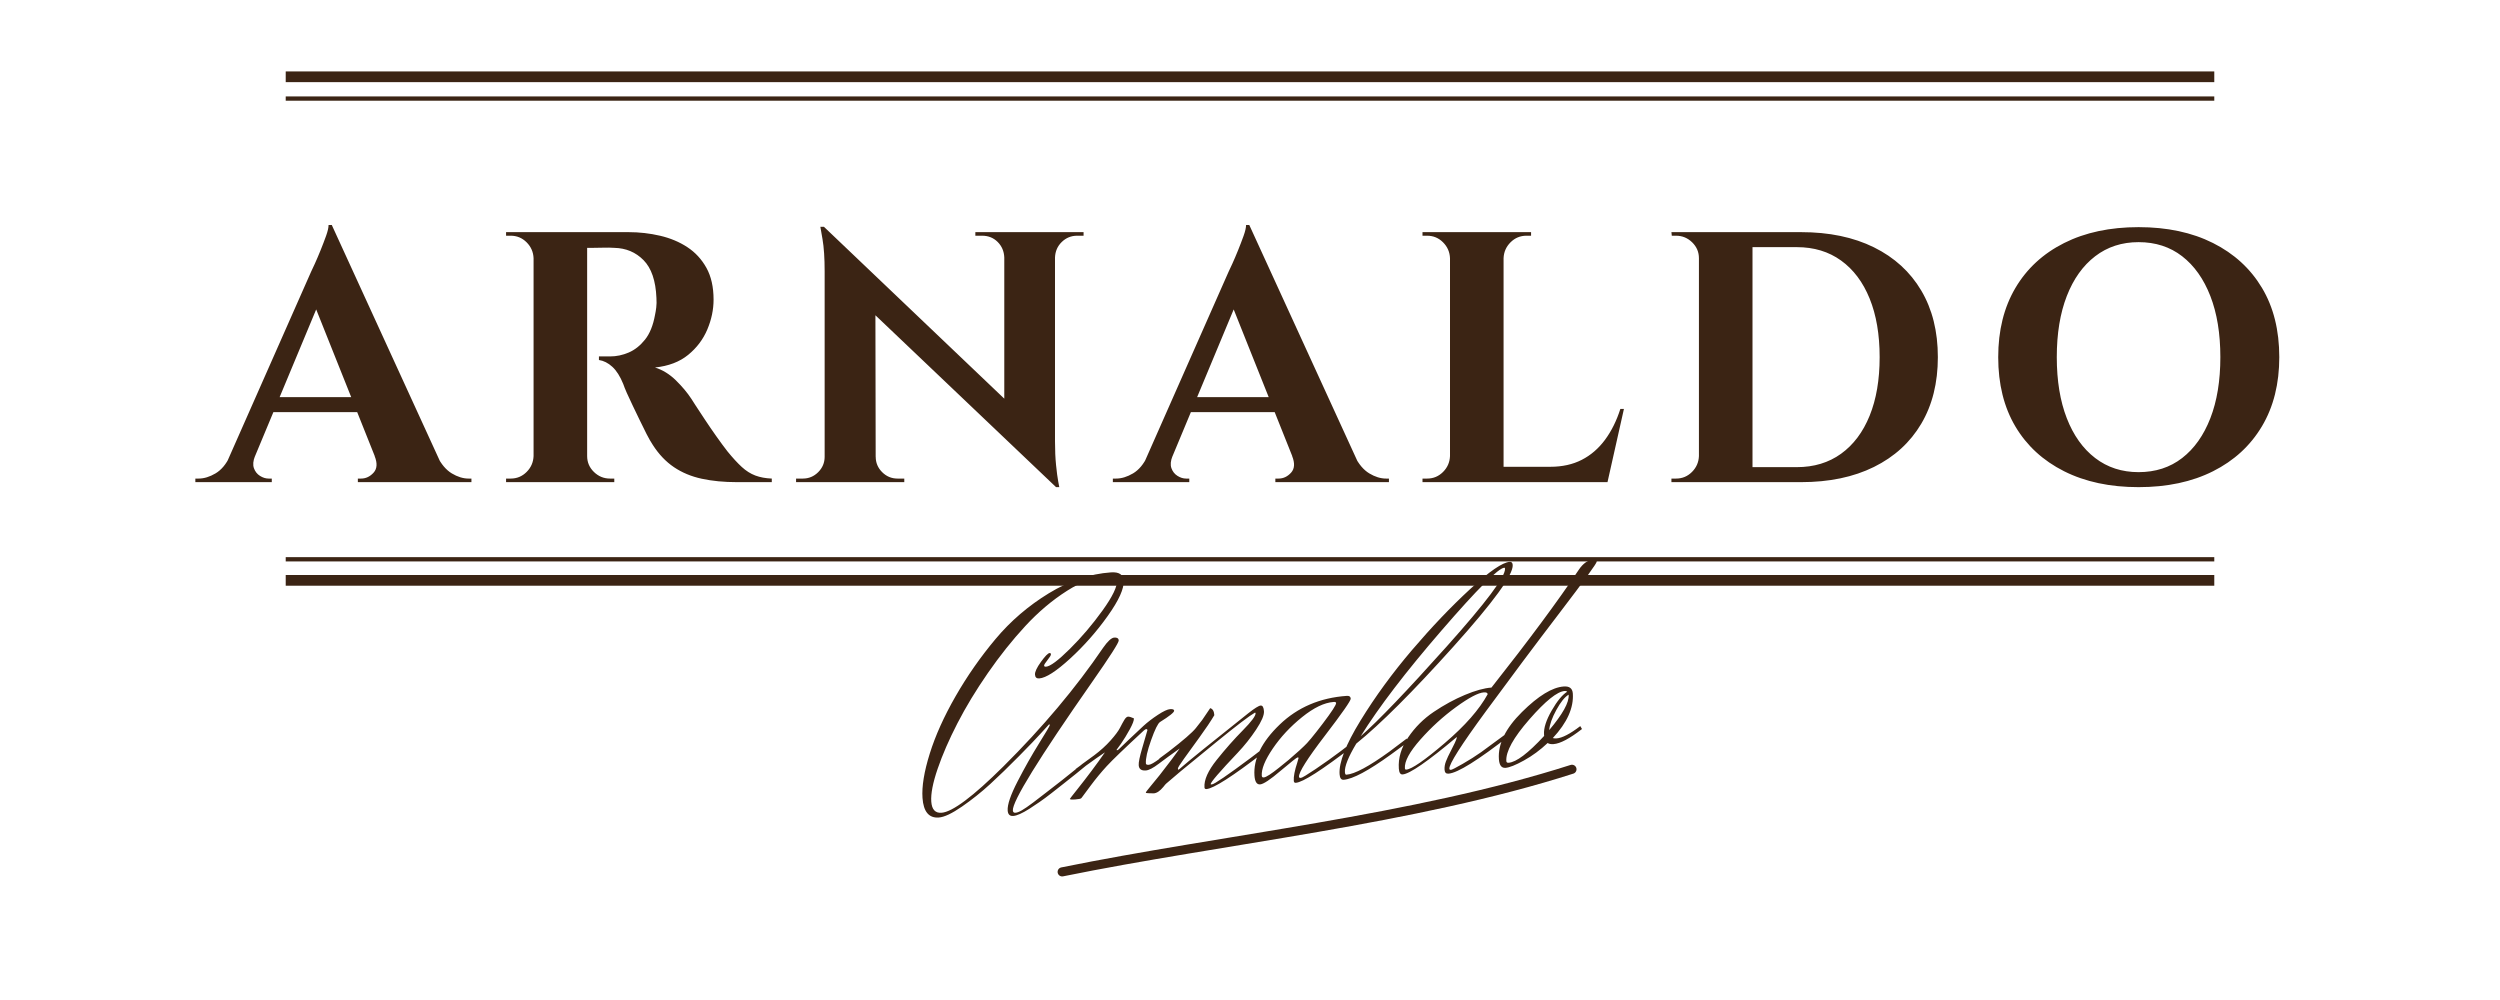
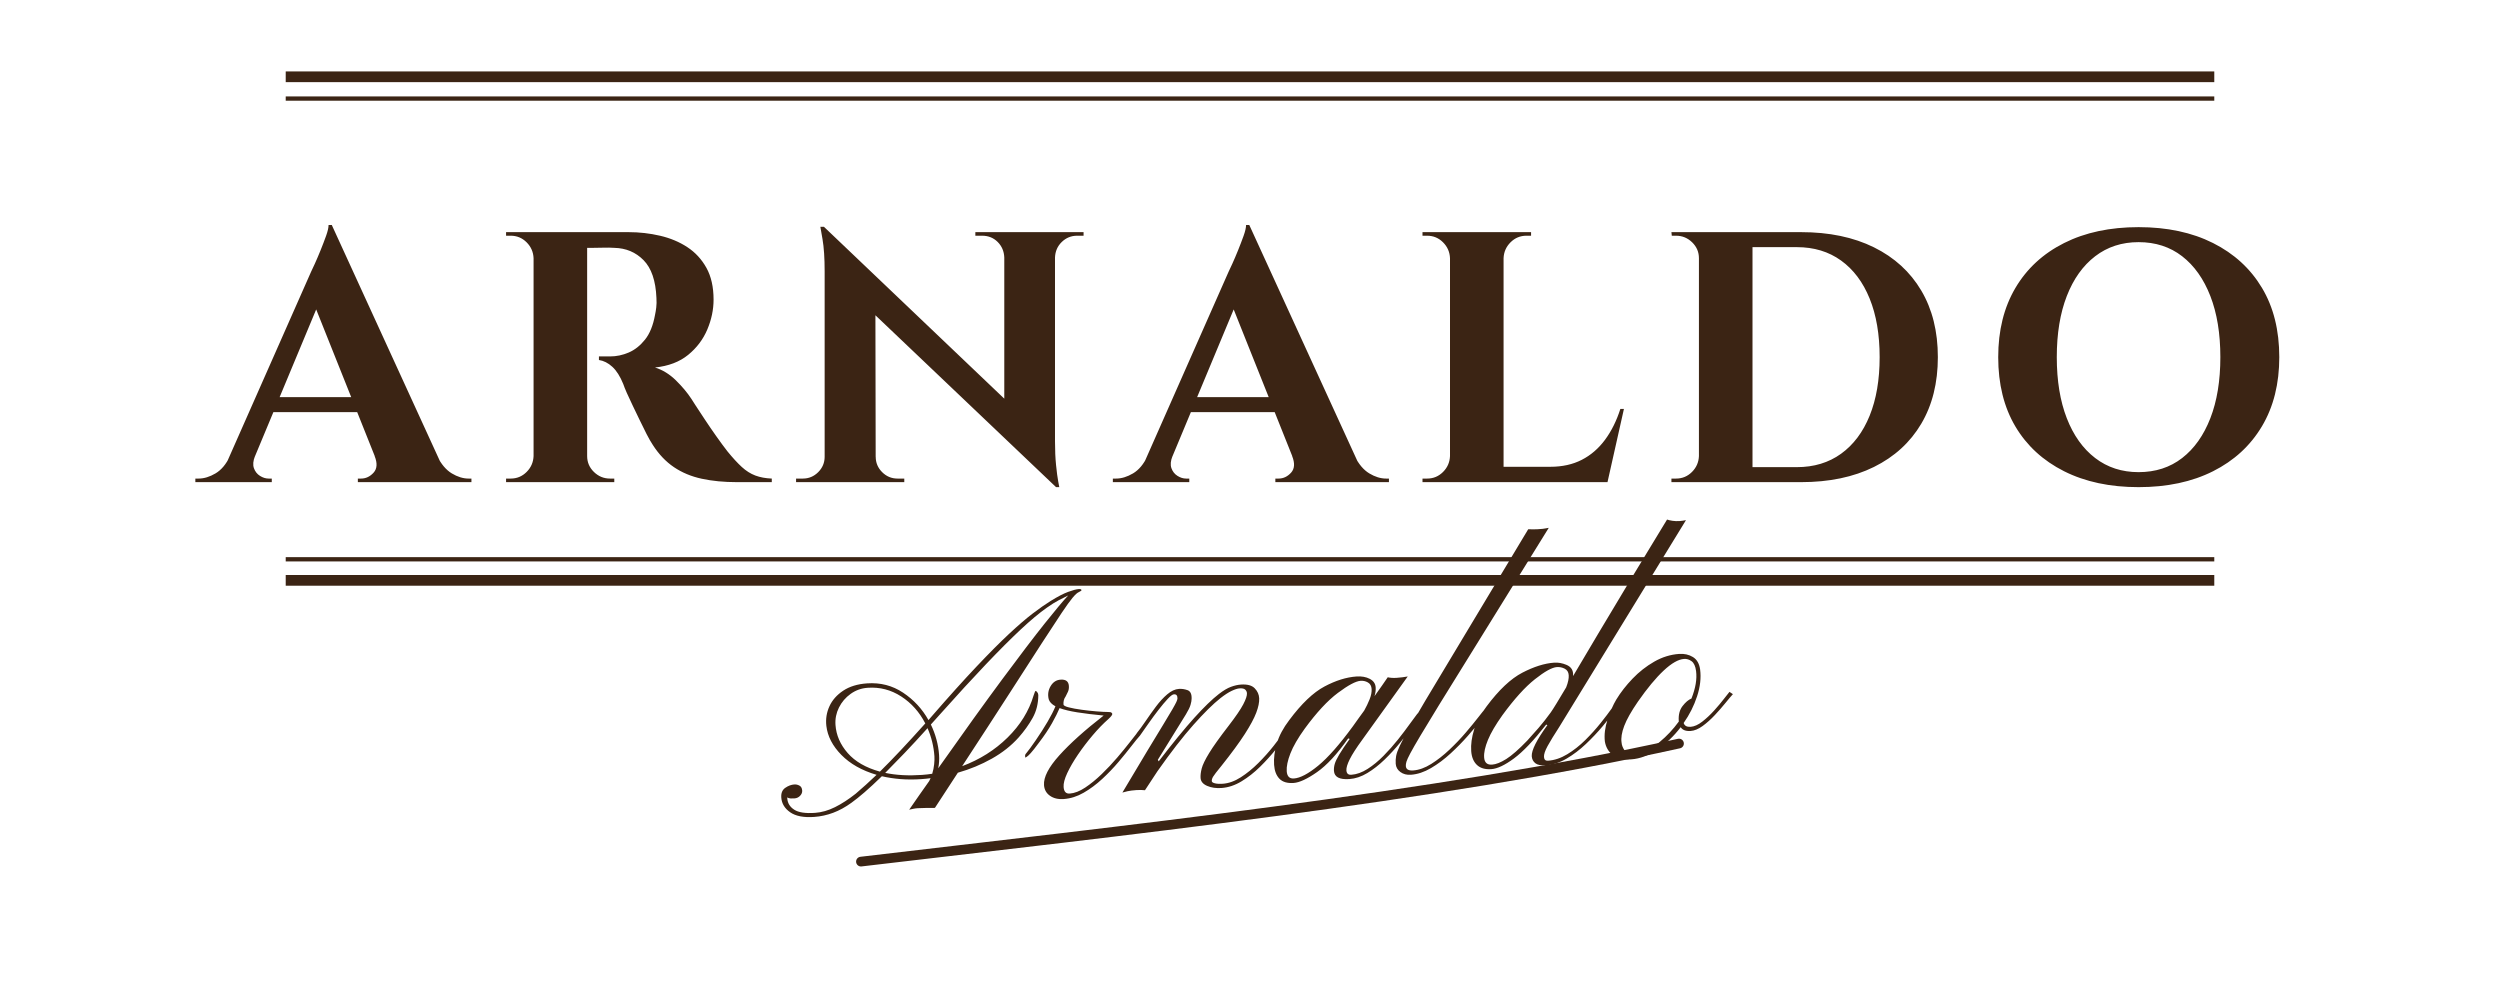
<svg xmlns="http://www.w3.org/2000/svg" viewBox="0 0 1400 560" width="1400" height="560">
  <defs>
    <linearGradient id="foil" x1="0" y1="0" x2="0" y2="1">
      <stop offset="0" stop-color="#B08A3E" />
      <stop offset=".38" stop-color="#E4C981" />
      <stop offset=".62" stop-color="#CBA552" />
      <stop offset="1" stop-color="#9E7A31" />
    </linearGradient>
    <radialGradient id="pearl" cx=".35" cy=".3" r=".75">
      <stop offset="0" stop-color="#F6E3A8" />
      <stop offset=".55" stop-color="#C9A24A" />
      <stop offset="1" stop-color="#7A5A1C" />
    </radialGradient>
    <radialGradient id="laca" cx=".42" cy=".28" r=".9">
      <stop offset="0" stop-color="#2B2522" />
      <stop offset=".5" stop-color="#14110F" />
      <stop offset="1" stop-color="#070605" />
    </radialGradient>
    <linearGradient id="lacreF" x1="0" y1="0" x2="0" y2="1">
      <stop offset="0" stop-color="#7E1917" />
      <stop offset=".5" stop-color="#8C1D1A" />
      <stop offset="1" stop-color="#761715" />
    </linearGradient>
    <linearGradient id="marfilF" x1="0" y1="0" x2="0" y2="1">
      <stop offset="0" stop-color="#F7F0E0" />
      <stop offset="1" stop-color="#EBDFC5" />
    </linearGradient>
    <linearGradient id="noirF" x1="0" y1="0" x2="0" y2="1">
      <stop offset="0" stop-color="#1B1714" />
      <stop offset=".5" stop-color="#110E0C" />
      <stop offset="1" stop-color="#0A0807" />
    </linearGradient>
    <filter id="relieve" x="-5%" y="-5%" width="110%" height="110%">
      <feGaussianBlur in="SourceAlpha" stdDeviation=".5" result="b" />
      <feOffset in="b" dx=".6" dy=".8" result="o" />
      <feFlood flood-color="#000" flood-opacity=".55" />
      <feComposite in2="o" operator="in" result="s" />
      <feMerge>
        <feMergeNode in="s" />
        <feMergeNode in="SourceGraphic" />
      </feMerge>
    </filter>
    <filter id="sombra" x="-10%" y="-10%" width="120%" height="130%">
      <feGaussianBlur in="SourceAlpha" stdDeviation="5" />
      <feOffset dy="5" />
      <feComponentTransfer>
        <feFuncA type="linear" slope=".35" />
      </feComponentTransfer>
      <feMerge>
        <feMergeNode />
        <feMergeNode in="SourceGraphic" />
      </feMerge>
    </filter>
    <filter id="papel" x="0" y="0" width="100%" height="100%">
      <feTurbulence type="fractalNoise" baseFrequency=".85" numOctaves="2" seed="5" />
      <feColorMatrix type="matrix" values="0 0 0 0 .3  0 0 0 0 .22  0 0 0 0 .12  0 0 0 .06 0" />
      <feComposite in2="SourceGraphic" operator="in" />
      <feMerge>
        <feMergeNode in="SourceGraphic" />
        <feMergeNode />
      </feMerge>
    </filter>
  </defs>
  <g fill="#3B2414">
    <rect x="160.0" y="40" width="1080" height="6" />
    <rect x="160.0" y="54" width="1080" height="2.4" />
    <path d="M185.8 126.0 251.2 268.8H215.2L173.6 164.6ZM142.8 255.4Q141.2 259.4 142.2 262.2Q143.2 265.0 145.6 266.5Q148.0 268.0 150.4 268.0H152.2V270.0H109.4V268.0Q109.4 268.0 110.3 268.0Q111.2 268.0 111.2 268.0Q115.8 268.0 120.7 265.1Q125.6 262.2 128.8 255.4ZM185.8 126.0 186.6 150.4 137.0 269.4H122.4L174.2 152.2Q174.8 151.0 176.3 147.7Q177.8 144.4 179.5 140.2Q181.2 136.0 182.6 132.1Q184.0 128.2 184.0 126.0ZM206.8 222.4V230.8H148.0V222.4ZM209.8 255.4H244.8Q248.2 262.2 253.0 265.1Q257.8 268.0 262.4 268.0Q262.4 268.0 263.2 268.0Q264.0 268.0 264.0 268.0V270.0H200.4V268.0H202.2Q206.2 268.0 209.2 264.7Q212.2 261.4 209.8 255.4Z M326.2 130.0H352.0Q361.0 130.0 369.6 132.0Q378.2 134.0 384.9 138.4Q391.6 142.8 395.6 150.0Q399.6 157.2 399.6 167.8Q399.6 176.2 396.1 184.5Q392.6 192.8 385.4 198.7Q378.2 204.6 366.8 205.8Q373.2 207.8 378.5 213.0Q383.8 218.2 387.2 223.4Q387.4 223.8 389.5 227.0Q391.6 230.2 394.7 234.9Q397.8 239.6 401.2 244.4Q404.6 249.2 407.4 252.8Q411.8 258.2 415.4 261.5Q419.0 264.8 423.0 266.3Q427.0 267.8 432.2 268.0V270.0H412.6Q401.8 270.0 393.0 268.1Q384.2 266.2 377.4 261.6Q370.6 257.0 365.6 249.2Q364.0 246.8 362.1 243.1Q360.2 239.4 358.2 235.2Q356.2 231.0 354.3 227.1Q352.4 223.2 351.0 220.0Q349.6 216.8 349.0 215.0Q346.4 208.6 342.9 205.4Q339.4 202.2 335.4 201.6V199.6Q336.0 199.6 337.8 199.6Q339.6 199.6 341.6 199.6Q347.0 199.6 352.1 197.4Q357.2 195.2 361.2 190.2Q365.2 185.2 366.8 176.4Q367.2 174.6 367.5 172.2Q367.8 169.8 367.6 166.8Q367.0 152.4 360.4 145.7Q353.8 139.0 344.0 138.8Q341.2 138.6 337.9 138.7Q334.6 138.8 331.9 138.8Q329.2 138.8 328.2 138.8Q328.2 138.6 327.7 136.5Q327.2 134.4 326.7 132.2Q326.2 130.0 326.2 130.0ZM328.8 130.0V270.0H298.8V130.0ZM299.4 255.4V270.0H283.4V268.0Q283.6 268.0 284.7 268.0Q285.8 268.0 286.0 268.0Q291.2 268.0 294.9 264.3Q298.6 260.6 298.8 255.4ZM299.4 144.6H298.8Q298.6 139.4 294.9 135.7Q291.2 132.0 286.0 132.0Q285.8 132.0 284.7 132.0Q283.6 132.0 283.4 132.0V130.0H299.4ZM328.2 255.4H328.8Q328.8 260.6 332.6 264.3Q336.4 268.0 341.6 268.0Q342.0 268.0 343.0 268.0Q344.0 268.0 344.0 268.0V270.0H328.2Z M461.4 127.0 589.0 248.6 591.4 272.8 463.8 151.4ZM462.4 255.8V270.0H445.8V268.0Q445.8 268.0 447.6 268.0Q449.4 268.0 449.6 268.0Q454.6 268.0 458.2 264.4Q461.8 260.8 461.8 255.8ZM490.4 255.8Q490.4 260.8 494.0 264.4Q497.6 268.0 502.6 268.0Q502.8 268.0 504.6 268.0Q506.4 268.0 506.4 268.0V270.0H489.8V255.8ZM461.4 127.0 490.2 157.6 490.4 270.0H461.8V152.0Q461.8 140.8 460.6 133.9Q459.4 127.0 459.4 127.0ZM590.8 130.0V247.2Q590.8 254.6 591.4 260.5Q592.0 266.4 592.6 269.6Q593.2 272.8 593.2 272.8H591.4L562.4 240.4V130.0ZM606.8 130.0V132.0Q606.8 132.0 605.0 132.0Q603.2 132.0 603.2 132.0Q598.2 132.0 594.6 135.5Q591.0 139.0 590.8 144.2H590.2V130.0ZM546.2 130.0H562.8V144.2H562.4Q562.2 139.0 558.7 135.5Q555.2 132.0 550.0 132.0Q550.0 132.0 548.2 132.0Q546.4 132.0 546.2 132.0Z M699.6 126.0 765.0 268.8H729.0L687.4 164.6ZM656.6 255.4Q655.0 259.4 656.0 262.2Q657.0 265.0 659.4 266.5Q661.8 268.0 664.2 268.0H666.0V270.0H623.2V268.0Q623.2 268.0 624.1 268.0Q625.0 268.0 625.0 268.0Q629.6 268.0 634.5 265.1Q639.4 262.2 642.6 255.4ZM699.6 126.0 700.4 150.4 650.8 269.4H636.2L688.0 152.2Q688.6 151.0 690.1 147.7Q691.6 144.4 693.3 140.2Q695.0 136.0 696.4 132.1Q697.8 128.2 697.8 126.0ZM720.6 222.4V230.8H661.8V222.4ZM723.6 255.4H758.6Q762.0 262.2 766.8 265.1Q771.6 268.0 776.2 268.0Q776.2 268.0 777.0 268.0Q777.8 268.0 777.8 268.0V270.0H714.2V268.0H716.0Q720.0 268.0 723.0 264.7Q726.0 261.4 723.6 255.4Z M842 130.0V270.0H812V130.0ZM894.8 261.4 899.6 270.0H841.4V261.4ZM909.4 229.0 900.2 270.0H861L868.2 261.4Q878.2 261.4 885.8 257.5Q893.4 253.6 898.8 246.3Q904.2 239.0 907.4 229.0ZM812.6 255.4V270.0H796.6V268.0Q796.6 268.0 797.9 268.0Q799.2 268.0 799.2 268.0Q804.4 268.0 808.1 264.3Q811.8 260.6 812 255.4ZM812.6 144.6H812Q811.8 139.4 808.1 135.7Q804.4 132.0 799.2 132.0Q799.2 132.0 797.9 132.0Q796.6 132.0 796.6 132.0V130.0H812.6ZM841.4 144.6V130.0H857.4V132.0Q857.2 132.0 856.0 132.0Q854.8 132.0 854.8 132.0Q849.6 132.0 845.9 135.7Q842.2 139.4 842 144.6Z M1008.6 130.0Q1032.2 130.0 1049.4 138.5Q1066.6 147.0 1075.9 162.7Q1085.2 178.4 1085.2 200.0Q1085.2 221.6 1075.9 237.3Q1066.6 253.0 1049.4 261.5Q1032.2 270.0 1008.6 270.0H961L960.8 261.6Q966.6 261.6 972.9 261.6Q979.2 261.6 985.2 261.6Q991.2 261.6 995.9 261.6Q1000.6 261.6 1003.4 261.6Q1006.2 261.6 1006.2 261.6Q1020.6 261.6 1031.0 254.1Q1041.4 246.6 1047.0 232.8Q1052.6 219.0 1052.6 200.0Q1052.6 181.0 1047.0 167.2Q1041.4 153.4 1031.0 145.9Q1020.6 138.4 1006.2 138.4Q1006.2 138.4 1003.3 138.4Q1000.4 138.4 995.4 138.4Q990.4 138.4 984.2 138.4Q978 138.4 971.4 138.4Q964.8 138.4 958.8 138.4V130.0ZM981.4 130.0V270.0H951.4V130.0ZM952 255.4V270.0H936V268.0Q936 268.0 937.3 268.0Q938.6 268.0 938.6 268.0Q943.8 268.0 947.5 264.3Q951.2 260.6 951.4 255.4ZM952 144.6H951.4Q951.4 139.4 947.6 135.7Q943.8 132.0 938.6 132.0Q938.6 132.0 937.4 132.0Q936.2 132.0 936.2 132.0L936 130.0H952Z M1197.6 127.2Q1221.6 127.2 1239.3 136.1Q1257 145.0 1266.7 161.2Q1276.4 177.4 1276.4 200.0Q1276.4 222.4 1266.7 238.7Q1257 255.0 1239.3 263.9Q1221.6 272.8 1197.6 272.8Q1173.6 272.8 1155.9 263.9Q1138.2 255.0 1128.6 238.8Q1119 222.6 1119 200.0Q1119 177.6 1128.6 161.3Q1138.2 145.0 1155.9 136.1Q1173.6 127.2 1197.6 127.2ZM1197.6 264.4Q1211.8 264.4 1222 256.5Q1232.2 248.6 1237.8 234.2Q1243.4 219.8 1243.4 200.0Q1243.4 180.2 1237.8 165.8Q1232.2 151.4 1222 143.5Q1211.8 135.6 1197.6 135.6Q1183.6 135.6 1173.3 143.5Q1163 151.4 1157.4 165.8Q1151.8 180.2 1151.8 200.0Q1151.8 219.8 1157.4 234.2Q1163 248.6 1173.3 256.5Q1183.6 264.4 1197.6 264.4Z" fill="#3B2414" />
    <rect x="160.0" y="312" width="1080" height="2.4" />
    <rect x="160.0" y="322" width="1080" height="6" />
  </g>
  <g transform="translate(700.0,440) rotate(-4)">
-     <path d="M-90.27 -18.02Q-92.31 -16.49 -96.9 -13.345Q-101.49 -10.2 -104.21 -8.33Q-106.93 -6.46 -111.095 -3.655Q-115.26 -0.85 -118.15 0.85Q-121.04 2.55 -124.1 4.25Q-130.39 7.65 -133.45 7.65Q-136.34 7.65 -136.34 4.42Q-136.34 -0.51 -129.625 -11.56Q-122.91 -22.61 -116.195 -31.875Q-109.48 -41.14 -109.48 -41.65Q-109.48 -42.16 -109.82 -42.16Q-111.86 -40.29 -115.175 -37.06Q-118.49 -33.83 -127.84 -25.585Q-137.19 -17.34 -145.095 -11.05Q-153 -4.76 -161.755 0.425Q-170.51 5.61 -175.1 5.61Q-183.43 5.61 -183.43 -5.95Q-183.43 -15.64 -177.65 -30.43Q-171.87 -45.22 -160.99 -61.455Q-150.11 -77.69 -136.425 -91.885Q-122.74 -106.08 -104.89 -115.345Q-87.04 -124.61 -69.36 -124.61Q-62.56 -124.61 -62.56 -119.51Q-62.56 -112.88 -72.845 -100.385Q-83.13 -87.89 -95.54 -78.03Q-107.95 -68.17 -113.56 -68.17Q-115.77 -68.17 -115.77 -70.465Q-115.77 -72.76 -111.945 -77.35Q-108.12 -81.94 -106.76 -81.94Q-106.08 -81.94 -106.08 -81.175Q-106.08 -80.41 -108.205 -78.115Q-110.33 -75.82 -110.33 -75.14Q-110.33 -74.46 -109.31 -74.46Q-105.74 -74.46 -95.285 -83.47Q-84.83 -92.48 -75.565 -103.615Q-66.3 -114.75 -66.3 -119.85Q-66.3 -123.08 -70.55 -123.08Q-81.6 -123.08 -94.605 -116.025Q-107.61 -108.97 -119.34 -97.92Q-131.07 -86.87 -142.035 -73.185Q-153 -59.5 -160.99 -46.325Q-168.98 -33.15 -173.825 -21.675Q-178.67 -10.2 -178.67 -3.57Q-178.67 3.06 -173.4 3.06Q-164.22 3.06 -137.02 -20.4Q-101.83 -50.83 -76.67 -82.79Q-72.42 -88.06 -70.04 -88.06Q-67.66 -88.06 -67.66 -86.275Q-67.66 -84.49 -84.15 -64.09Q-133.45 -3.06 -133.45 4.59Q-133.45 5.95 -132.09 5.95Q-130.73 5.95 -128.435 4.845Q-126.14 3.74 -121.805 0.935Q-117.47 -1.87 -114.24 -4.08Q-106.42 -9.18 -92.82 -18.7L-81.43 -25.84Q-80.24 -26.52 -78.88 -26.52Q-77.52 -26.52 -77.52 -26.18Q-77.52 -25.84 -78.03 -25.5Z M-38.76 -25.33 -37.4 -23.8Q-45.22 -19.04 -50.15 -15.81Q-55.08 -12.58 -57.63 -12.58Q-61.37 -12.58 -61.37 -15.81Q-61.37 -18.19 -58.735 -25.245Q-56.1 -32.3 -55.08 -35.19L-55.59 -35.7Q-56.27 -35.7 -57.12 -35.02Q-74.29 -21.25 -79.305 -16.49Q-84.32 -11.73 -88.995 -6.29Q-93.67 -0.85 -94.095 -0.34Q-94.52 0.17 -94.69 0.34Q-95.2 0.85 -98.175 0.85Q-101.15 0.85 -101.15 0.34Q-100.81 -0.17 -96.9 -4.42Q-87.38 -14.79 -79.73 -24.31L-84.66 -21.42Q-92.48 -16.66 -96.05 -14.28L-96.73 -16.15L-86.02 -22.95Q-80.24 -26.69 -76.075 -30.77Q-71.91 -34.85 -70.38 -37.4Q-68.85 -39.95 -67.66 -41.65Q-66.47 -43.35 -65.45 -43.35Q-64.43 -43.35 -62.22 -42.16Q-62.22 -40.46 -64.94 -36.21Q-67.66 -31.96 -70.38 -28.56L-73.1 -25.33Q-73.1 -24.99 -72.93 -24.99Q-72.42 -24.99 -71.74 -25.585Q-71.06 -26.18 -66.045 -30.345Q-61.03 -34.51 -57.29 -37.485Q-53.55 -40.46 -48.705 -43.18Q-43.86 -45.9 -41.65 -45.9Q-39.44 -45.9 -39.44 -44.88Q-39.44 -43.52 -47.77 -39.1Q-49.64 -38.08 -53.465 -29.325Q-57.29 -20.57 -57.29 -16.49Q-57.29 -15.64 -55.675 -15.64Q-54.06 -15.64 -49.3 -18.7Z M-49.13 -16.66 -49.64 -18.7 -44.03 -22.27Q-31.28 -30.77 -28.05 -34.255Q-24.82 -37.74 -24.14 -38.59Q-19.72 -44.2 -19.21 -44.88Q-17.17 -44.2 -17.17 -40.8Q-20.57 -35.87 -26.35 -28.985Q-32.13 -22.1 -35.87 -17.595Q-39.61 -13.09 -39.61 -12.41Q-39.61 -11.73 -39.355 -11.73Q-39.1 -11.73 -36.805 -13.515Q-34.51 -15.3 -24.31 -22.44Q-3.74 -36.72 1.87 -40.545Q7.48 -44.37 9.095 -44.37Q10.71 -44.37 10.71 -41.055Q10.71 -37.74 5.61 -31.11Q0.51 -24.48 -5.61 -18.87Q-21.93 -3.91 -21.93 -2.38Q-21.93 -2.21 -21.25 -2.21Q-19.21 -2.21 1.7 -15.64L8.67 -20.23L8.84 -18.02Q-18.53 0.17 -24.48 0.17Q-25.5 0.17 -25.5 -0.85Q-25.5 -7.14 -17.595 -15.725Q-9.69 -24.31 -1.87 -31.195Q5.95 -38.08 5.95 -40.29Q5.95 -40.63 5.61 -40.63Q0.68 -38.25 -17.255 -25.585Q-35.19 -12.92 -38.25 -10.71Q-46.24 -4.76 -46.665 -4.505Q-47.09 -4.25 -48.45 -2.72Q-51.51 0.51 -54.06 0.51Q-58.14 0.17 -58.31 0.0Q-58.48 -0.17 -58.48 -0.34Q-58.48 -0.51 -55.59 -3.57Q-52.87 -6.46 -50.15 -9.35Q-41.14 -19.38 -37.74 -23.63Z M58.82 -20.23 58.99 -18.02Q31.62 0.17 25.67 0.17Q24.65 0.17 24.65 -1.02Q24.65 -4.59 27.37 -11.22L28.22 -13.6Q28.22 -13.94 27.625 -13.94Q27.03 -13.94 17.68 -7.14Q8.5 -0.34 5.695 -0.34Q2.89 -0.34 2.89 -5.44Q2.89 -19.55 18.955 -32.98Q35.02 -46.41 57.63 -46.41Q59.67 -46.41 59.67 -44.71Q59.67 -43.01 43.69 -24.905Q27.71 -6.8 27.71 -3.06Q27.71 -2.38 28.73 -2.38Q29.75 -2.38 37.4 -6.8Q45.05 -11.22 51.85 -15.64ZM31.79 -20.06Q34.68 -22.27 43.01 -31.79Q51.34 -41.31 51.34 -42.84Q51.34 -43.52 49.98 -43.52Q42.16 -43.52 31.79 -36.295Q21.42 -29.07 14.195 -19.89Q6.97 -10.71 6.97 -5.1Q6.97 -4.08 7.99 -4.08Q9.01 -4.08 11.305 -5.355Q13.6 -6.63 16.915 -8.925Q20.23 -11.22 22.61 -12.92Q30.77 -19.04 31.79 -20.06Z M150.62 -111.86Q145.52 -111.86 113.05 -79.22Q80.58 -46.58 63.75 -23.29Q79.39 -35.19 115.175 -69.955Q150.96 -104.72 150.96 -111.35Q150.96 -111.69 150.62 -111.86ZM153.85 -114.92Q155.38 -114.92 155.38 -113.05Q155.38 -104.89 118.915 -69.615Q82.45 -34.34 61.03 -19.38Q53.55 -8.67 53.55 -3.91Q53.55 -2.38 54.23 -2.38Q61.2 -2.38 79.22 -13.6L89.42 -20.23L89.59 -18.02Q85.34 -15.3 79.9 -11.9Q60.18 0.34 52.53 0.34Q50.49 0.34 50.49 -2.89Q50.49 -12.75 64.26 -32.045Q78.03 -51.34 95.795 -69.445Q113.56 -87.55 130.645 -101.235Q147.73 -114.92 153.85 -114.92Z M87.89 -2.89Q92.48 -2.89 110.5 -16.235Q128.52 -29.58 136.34 -41.82Q136.34 -43.01 134.3 -43.01Q129.54 -43.01 118.15 -35.87Q106.76 -28.73 96.985 -19.125Q87.21 -9.52 87.21 -3.74Q87.21 -2.89 87.89 -2.89ZM111.35 1.02Q109.31 1.02 109.31 -1.275Q109.31 -3.57 110.415 -5.95Q111.52 -8.33 113.73 -11.9Q116.62 -16.49 117.47 -18.87L117.3 -19.04Q91.63 -0.34 85.68 -0.34Q83.81 -0.34 83.81 -3.74Q83.81 -12.58 90.185 -20.74Q96.56 -28.9 105.57 -34.085Q114.58 -39.27 123.59 -42.33Q132.6 -45.39 138.72 -45.39Q172.89 -82.96 192.1 -107.78Q196.01 -112.88 200.94 -113.05Q202.47 -113.05 202.47 -111.69Q202.47 -110.33 179.86 -84.66Q157.25 -58.99 134.64 -32.3Q112.03 -5.61 112.03 -1.7Q112.03 -1.02 112.88 -1.02Q113.73 -1.02 119.68 -3.91Q125.63 -6.8 130.39 -9.69L147.05 -20.23L147.22 -18.02Q119.0 1.02 111.35 1.02Z M181.56 -38.25V-38.42Q178.16 -36.72 174.08 -30.345Q170 -23.97 169.32 -19.38Q181.56 -31.96 181.56 -38.25ZM145.35 -2.72Q151.81 -2.72 166.26 -16.32V-17.17Q166.26 -22.44 171.445 -30.175Q176.63 -37.91 180.88 -40.12Q180.37 -40.63 179.52 -40.63Q173.23 -40.63 158.695 -26.18Q144.16 -11.73 144.16 -3.74Q144.16 -2.72 145.35 -2.72ZM140.08 -5.1Q140.08 -17.85 154.785 -30.515Q169.49 -43.18 179.18 -43.18Q183.94 -43.18 183.94 -38.93Q183.94 -26.86 171.02 -14.79Q172.04 -14.45 173.06 -14.45Q177.82 -14.45 186.83 -20.4L187.68 -18.7Q176.8 -11.39 171.19 -11.39Q168.98 -11.39 167.96 -12.24Q161.33 -6.8 154.02 -3.4Q146.71 0.0 143.395 0.0Q140.08 0.0 140.08 -5.1Z" fill="#3B2414" />
-     <path d="M-108.3,40.8 C-18.1,28.9 90.3,25.5 180.5,3.4" fill="none" stroke="#3B2414" stroke-width="5.10" stroke-linecap="round" />
+     <path d="M-244.707 0.415Q-253.506 0.415 -257.905 -3.113Q-262.305 -6.641 -262.305 -11.704Q-262.305 -15.439 -259.69 -16.975Q-257.075 -18.511 -254.502 -18.511Q-253.091 -18.511 -251.721 -17.681Q-250.352 -16.851 -250.352 -14.775Q-250.352 -13.198 -251.721 -11.953Q-253.091 -10.708 -255.0 -10.708Q-256.079 -10.708 -257.117 -10.833Q-258.154 -10.957 -258.984 -11.538V-10.957Q-258.984 -6.973 -255.54 -4.399Q-252.095 -1.826 -244.043 -1.826Q-238.481 -1.826 -232.671 -4.233Q-226.86 -6.641 -220.552 -10.957Q-217.48 -13.198 -214.451 -15.605Q-211.421 -18.013 -208.184 -20.669Q-220.22 -25.151 -227.068 -33.162Q-233.916 -41.172 -234.331 -49.971Q-234.58 -55.781 -231.841 -60.803Q-229.102 -65.825 -223.54 -68.979Q-217.979 -72.134 -209.927 -72.134Q-198.721 -72.134 -190.171 -65.535Q-181.621 -58.936 -177.056 -49.224L-174.814 -51.465Q-159.458 -66.821 -148.169 -77.197Q-136.88 -87.573 -128.745 -94.172Q-120.61 -100.771 -114.675 -104.673Q-108.74 -108.574 -104.175 -110.981Q-98.032 -114.219 -94.048 -115.381Q-90.063 -116.543 -87.988 -116.543Q-86.494 -116.543 -86.494 -115.796Q-86.494 -115.464 -88.154 -114.8Q-89.399 -114.385 -91.724 -111.978Q-94.048 -109.57 -98.53 -103.801Q-103.013 -98.032 -110.774 -87.698Q-118.535 -77.363 -130.53 -61.301Q-142.524 -45.239 -160.039 -22.163Q-144.932 -26.646 -133.56 -36.357Q-122.188 -46.069 -117.373 -58.853Q-116.377 -61.343 -116.045 -61.343Q-115.796 -61.343 -115.256 -60.637Q-114.717 -59.932 -114.717 -58.936Q-115.215 -51.797 -118.784 -46.36Q-122.354 -40.923 -127.334 -36.025Q-133.975 -29.551 -143.188 -25.193Q-152.402 -20.835 -162.695 -18.677L-176.89 0.083Q-179.463 -0.083 -182.161 -0.249Q-184.858 -0.415 -186.519 -0.415Q-187.93 -0.415 -189.05 -0.249Q-190.171 -0.083 -191.333 0.083Q-188.179 -3.901 -185.107 -7.678Q-182.036 -11.455 -179.048 -15.107Q-178.384 -16.104 -178.135 -16.685Q-179.463 -16.602 -180.75 -16.56Q-182.036 -16.519 -183.364 -16.519Q-189.424 -16.519 -194.944 -17.349Q-200.464 -18.179 -205.278 -19.673Q-211.172 -14.692 -215.613 -11.372Q-220.054 -8.052 -223.291 -6.06Q-228.604 -2.739 -233.916 -1.162Q-239.229 0.415 -244.707 0.415ZM-173.486 -21.914Q-150.078 -50.635 -134.099 -69.312Q-118.12 -87.988 -108.408 -98.572Q-98.696 -109.155 -94.131 -113.389Q-96.787 -112.31 -99.651 -111.064Q-102.515 -109.819 -106.499 -107.412Q-113.223 -103.345 -122.063 -96.165Q-130.903 -88.984 -142.815 -78.11Q-154.727 -67.236 -170.581 -51.797L-175.894 -46.65Q-174.233 -42.5 -173.362 -38.101Q-172.49 -33.701 -172.49 -29.302Q-172.49 -25.566 -173.486 -21.914ZM-206.191 -22.329Q-200.464 -27.227 -193.865 -33.328Q-187.266 -39.429 -178.965 -47.48Q-183.198 -57.358 -191.375 -63.501Q-199.551 -69.644 -209.761 -69.644Q-215.073 -69.644 -219.514 -66.904Q-223.955 -64.165 -226.57 -59.724Q-229.185 -55.283 -229.185 -50.137Q-229.185 -41.504 -223.457 -33.95Q-217.729 -26.396 -206.191 -22.329ZM-182.866 -18.843Q-179.878 -18.843 -177.056 -19.092Q-176.06 -21.665 -175.603 -24.321Q-175.146 -26.978 -175.146 -28.804Q-175.146 -37.021 -177.886 -44.741Q-185.439 -37.437 -191.79 -31.667Q-198.14 -25.898 -203.286 -21.416Q-194.238 -18.843 -182.866 -18.843Z M-104.59 0.166Q-109.238 0.166 -112.144 -2.2Q-115.049 -4.565 -115.049 -8.384Q-115.049 -15.024 -105.337 -24.404Q-95.625 -33.784 -79.023 -44.907Q-87.49 -46.318 -93.591 -47.729Q-99.692 -49.141 -103.345 -50.801Q-105.005 -47.48 -108.159 -42.666Q-111.313 -37.852 -116.211 -32.29Q-119.531 -28.389 -121.191 -26.812Q-122.852 -25.234 -123.474 -24.944Q-124.097 -24.653 -124.18 -24.487Q-124.429 -24.404 -124.47 -24.985Q-124.512 -25.566 -124.429 -25.898Q-124.429 -26.23 -123.184 -27.476Q-121.938 -28.721 -117.954 -33.701Q-113.804 -38.931 -110.566 -43.662Q-107.329 -48.394 -105.586 -51.963Q-108.574 -53.872 -109.072 -56.196Q-109.736 -60.181 -107.495 -63.418Q-105.254 -66.655 -101.685 -66.655Q-97.285 -66.655 -97.285 -62.837Q-97.285 -60.928 -98.032 -59.6Q-98.779 -58.271 -99.526 -57.026Q-101.021 -55.283 -101.021 -52.627Q-101.021 -51.797 -98.157 -50.842Q-95.293 -49.888 -91.101 -49.016Q-86.909 -48.145 -82.842 -47.522Q-78.774 -46.899 -76.45 -46.733Q-74.873 -46.65 -74.5 -46.194Q-74.126 -45.737 -74.126 -45.488Q-74.126 -44.658 -76.533 -42.749Q-81.099 -39.263 -85.913 -34.324Q-90.728 -29.385 -94.878 -24.114Q-99.028 -18.843 -101.602 -14.194Q-104.175 -9.546 -104.175 -6.558Q-104.175 -2.656 -101.021 -2.656Q-96.953 -2.656 -92.139 -5.396Q-87.324 -8.135 -82.385 -12.285Q-77.446 -16.436 -73.088 -20.876Q-68.73 -25.317 -65.576 -28.845Q-62.422 -32.373 -61.177 -33.701L-59.517 -32.29Q-61.343 -30.547 -64.705 -26.77Q-68.066 -22.993 -72.549 -18.386Q-77.031 -13.779 -82.302 -9.546Q-87.573 -5.312 -93.218 -2.573Q-98.862 0.166 -104.59 0.166Z M-16.021 0.166Q-20.586 0.166 -23.948 -1.577Q-27.31 -3.32 -27.31 -6.226Q-27.31 -8.467 -26.313 -11.497Q-25.317 -14.526 -21.541 -19.839Q-17.764 -25.151 -9.629 -34.282Q-3.071 -41.67 -0.581 -45.737Q1.909 -49.805 1.909 -51.797Q1.909 -52.959 1.079 -53.872Q0.249 -54.785 -2.075 -54.785Q-3.735 -54.785 -6.516 -53.706Q-9.297 -52.627 -13.115 -50.054Q-19.673 -45.571 -29.219 -36.233Q-38.765 -26.895 -51.133 -11.704L-58.853 -1.577Q-61.011 -1.992 -63.667 -1.992Q-66.655 -1.992 -68.606 -1.702Q-70.557 -1.411 -71.553 -1.162Q-62.256 -14.609 -56.03 -23.45Q-49.805 -32.29 -46.028 -37.603Q-42.251 -42.915 -40.383 -45.696Q-38.516 -48.477 -37.852 -49.68Q-37.188 -50.884 -37.104 -51.631Q-36.938 -54.038 -38.931 -54.038Q-40.093 -54.038 -42.583 -51.714Q-45.073 -49.39 -48.186 -45.903Q-51.299 -42.417 -54.287 -38.723Q-57.275 -35.029 -59.517 -32.29Q-60.098 -31.958 -61.011 -32.705Q-61.509 -33.452 -61.26 -33.701Q-58.853 -36.274 -55.823 -40.134Q-52.793 -43.994 -49.473 -47.854Q-46.152 -51.714 -42.666 -54.287Q-39.18 -56.86 -35.942 -56.86Q-33.535 -56.86 -31.169 -55.823Q-28.804 -54.785 -29.219 -50.884Q-29.302 -49.556 -30.049 -47.522Q-30.796 -45.488 -33.037 -42.334L-50.469 -18.096L-50.054 -17.183Q-37.104 -31.792 -28.43 -40.134Q-19.756 -48.477 -13.779 -52.461Q-9.795 -55.117 -6.765 -55.989Q-3.735 -56.86 -1.162 -56.86Q4.233 -56.86 6.433 -54.246Q8.633 -51.631 8.55 -48.477Q8.467 -45.156 6.35 -40.549Q4.233 -35.942 -0.872 -29.094Q-5.977 -22.246 -15.19 -12.202Q-19.424 -7.72 -20.295 -6.433Q-21.167 -5.146 -21.167 -4.067Q-21.167 -3.237 -19.465 -2.698Q-17.764 -2.158 -15.19 -2.158Q-10.127 -2.158 -4.814 -5.063Q0.498 -7.969 5.52 -12.327Q10.542 -16.685 14.692 -21.25Q18.843 -25.815 21.624 -29.302Q24.404 -32.788 25.234 -33.701L26.978 -32.29Q25.981 -31.211 23.118 -27.642Q20.254 -24.072 15.938 -19.382Q11.621 -14.692 6.392 -10.21Q1.162 -5.728 -4.565 -2.781Q-10.293 0.166 -16.021 0.166Z M24.487 0.166Q19.175 0.166 16.726 -2.739Q14.277 -5.645 14.277 -10.708Q14.277 -16.27 16.643 -22.578Q19.009 -28.887 24.487 -35.112Q35.693 -48.145 45.447 -52.502Q55.2 -56.86 63.75 -56.86Q68.066 -56.86 71.055 -55.034Q74.043 -53.208 74.043 -50.054Q74.043 -47.646 73.047 -45.156Q75.703 -48.311 77.571 -50.676Q79.438 -53.042 81.182 -55.2Q83.34 -54.536 86.162 -54.536Q87.324 -54.536 89.316 -54.619Q91.309 -54.702 92.388 -54.868L64.414 -21.167Q59.102 -14.858 56.777 -10.916Q54.453 -6.973 54.453 -4.814Q54.453 -2.158 57.026 -2.158Q61.509 -2.158 66.323 -4.773Q71.138 -7.388 75.786 -11.497Q80.435 -15.605 84.502 -20.046Q88.569 -24.487 91.682 -28.264Q94.795 -32.041 96.455 -33.867L98.115 -32.456Q96.289 -30.381 92.969 -26.479Q89.648 -22.578 85.374 -18.013Q81.099 -13.447 76.16 -9.297Q71.221 -5.146 66.033 -2.49Q60.845 0.166 55.781 0.166Q47.48 0.166 47.48 -4.98Q47.48 -6.89 48.186 -8.84Q48.892 -10.791 51.05 -13.904Q53.208 -17.017 57.524 -22.246L56.694 -22.578Q46.567 -10.127 37.976 -4.98Q29.385 0.166 24.487 0.166ZM24.819 -2.324Q30.132 -2.324 38.848 -8.508Q47.563 -14.692 59.766 -29.136Q61.758 -31.543 63.459 -33.618Q65.161 -35.693 66.738 -37.52Q68.647 -40.425 70.183 -43.579Q71.719 -46.733 71.719 -49.307Q71.719 -51.88 69.893 -53.083Q68.066 -54.287 65.908 -54.287Q61.841 -54.287 52.751 -48.435Q43.662 -42.583 32.788 -29.717Q26.562 -22.246 23.823 -16.436Q21.084 -10.625 21.084 -6.641Q21.084 -2.324 24.819 -2.324Z M90.312 0.166Q86.826 0.166 84.543 -1.785Q82.261 -3.735 82.261 -6.558Q82.261 -8.799 82.8 -10.916Q83.34 -13.032 85.208 -16.394Q87.075 -19.756 90.894 -25.483Q94.712 -31.211 101.27 -40.674L165.435 -132.397Q166.597 -132.314 168.381 -132.148Q170.166 -131.982 173.486 -132.065Q174.15 -132.065 175.022 -132.19Q175.894 -132.314 176.973 -132.397L108.74 -37.686Q101.27 -27.227 97.036 -21.125Q92.803 -15.024 90.811 -11.829Q88.818 -8.633 88.32 -7.263Q87.822 -5.894 87.822 -4.897Q87.822 -2.158 91.724 -2.158Q96.621 -2.158 102.058 -5.063Q107.495 -7.969 112.808 -12.327Q118.12 -16.685 122.603 -21.25Q127.085 -25.815 130.198 -29.302Q133.311 -32.788 134.307 -33.701L135.967 -32.29Q134.888 -31.211 131.65 -27.642Q128.413 -24.072 123.682 -19.382Q118.95 -14.692 113.347 -10.21Q107.744 -5.728 101.809 -2.781Q95.874 0.166 90.312 0.166Z M135.469 0.166Q130.239 0.166 127.583 -2.739Q124.927 -5.645 124.927 -10.708Q124.927 -16.27 127.375 -22.578Q129.824 -28.887 135.303 -35.112Q146.509 -48.145 156.553 -52.502Q166.597 -56.86 174.731 -56.86Q178.135 -56.86 181.497 -55.159Q184.858 -53.457 184.858 -50.054Q184.858 -49.722 184.817 -49.39Q184.775 -49.058 184.775 -48.643Q191.416 -58.271 200.464 -71.345Q209.512 -84.419 220.427 -99.941Q231.343 -115.464 243.379 -132.397Q244.541 -131.899 246.367 -131.484Q248.193 -131.069 250.352 -131.069Q251.846 -131.069 253.921 -131.318L175.063 -20.752Q170.249 -14.36 167.8 -10.542Q165.352 -6.724 165.352 -4.565Q165.352 -2.324 167.427 -2.324Q172.905 -2.324 178.467 -5.188Q184.028 -8.052 189.092 -12.41Q194.155 -16.768 198.347 -21.333Q202.539 -25.898 205.361 -29.343Q208.184 -32.788 209.097 -33.701L210.923 -32.29Q209.844 -31.211 206.814 -27.642Q203.784 -24.072 199.26 -19.382Q194.736 -14.692 189.299 -10.21Q183.862 -5.728 177.927 -2.781Q171.992 0.166 166.099 0.166Q162.031 0.166 160.288 -1.411Q158.545 -2.988 158.545 -5.479Q158.628 -10.459 168.506 -22.246L167.842 -22.578Q156.553 -10.044 148.542 -4.939Q140.532 0.166 135.469 0.166ZM136.05 -2.324Q139.37 -2.324 144.185 -4.897Q148.999 -7.471 156.636 -14.36Q159.873 -17.432 163.442 -21.001Q167.012 -24.57 170.83 -29.136Q171.992 -30.547 174.441 -33.992Q176.89 -37.437 180.459 -42.583Q182.368 -46.567 182.368 -49.307Q182.368 -51.88 180.376 -53.083Q178.384 -54.287 176.06 -54.287Q171.992 -54.287 163.318 -48.352Q154.644 -42.417 143.77 -29.551Q137.544 -21.997 134.722 -16.311Q131.899 -10.625 131.899 -6.641Q131.899 -2.324 136.05 -2.324Z M213.994 0.166Q207.021 0.166 203.701 -3.03Q200.381 -6.226 199.966 -10.874Q199.717 -16.519 202.332 -22.993Q204.946 -29.468 208.018 -33.867Q212.085 -39.595 217.896 -44.866Q223.706 -50.137 230.637 -53.499Q237.568 -56.86 244.873 -56.86Q249.272 -56.86 252.468 -54.578Q255.664 -52.295 255.996 -47.314Q256.411 -40.259 253.257 -32.498Q250.103 -24.736 244.707 -18.096Q245.288 -15.688 248.442 -15.688Q251.514 -15.688 255.166 -18.137Q258.818 -20.586 262.263 -23.906Q265.708 -27.227 268.198 -30.049Q270.688 -32.871 271.519 -33.701L273.345 -32.29Q271.768 -30.796 268.862 -27.683Q265.957 -24.57 262.429 -21.292Q258.901 -18.013 255.208 -15.688Q251.514 -13.364 248.276 -13.364Q244.292 -13.364 242.881 -15.854Q236.738 -8.882 229.06 -4.358Q221.382 0.166 213.994 0.166ZM216.152 -2.324Q219.058 -2.324 222.876 -3.984Q226.694 -5.645 230.513 -8.384Q236.904 -12.949 242.051 -19.092V-19.424Q242.051 -24.57 244.749 -27.6Q247.446 -30.63 250.02 -31.46Q254.087 -39.927 253.672 -46.65Q253.423 -50.718 251.555 -52.295Q249.688 -53.872 247.446 -53.872Q242.632 -53.872 235.618 -48.186Q228.604 -42.5 219.971 -31.792Q213.828 -24.072 211.379 -18.76Q208.931 -13.447 209.263 -9.546Q209.263 -7.305 210.798 -4.814Q212.334 -2.324 216.152 -2.324Z" fill="#3B2414" />
+     <path d="M-220.3,27.2 C-78.7,20.4 104.9,13.6 241.3,-6.8" fill="none" stroke="#3B2414" stroke-width="5.44" stroke-linecap="round" />
  </g>
</svg>
